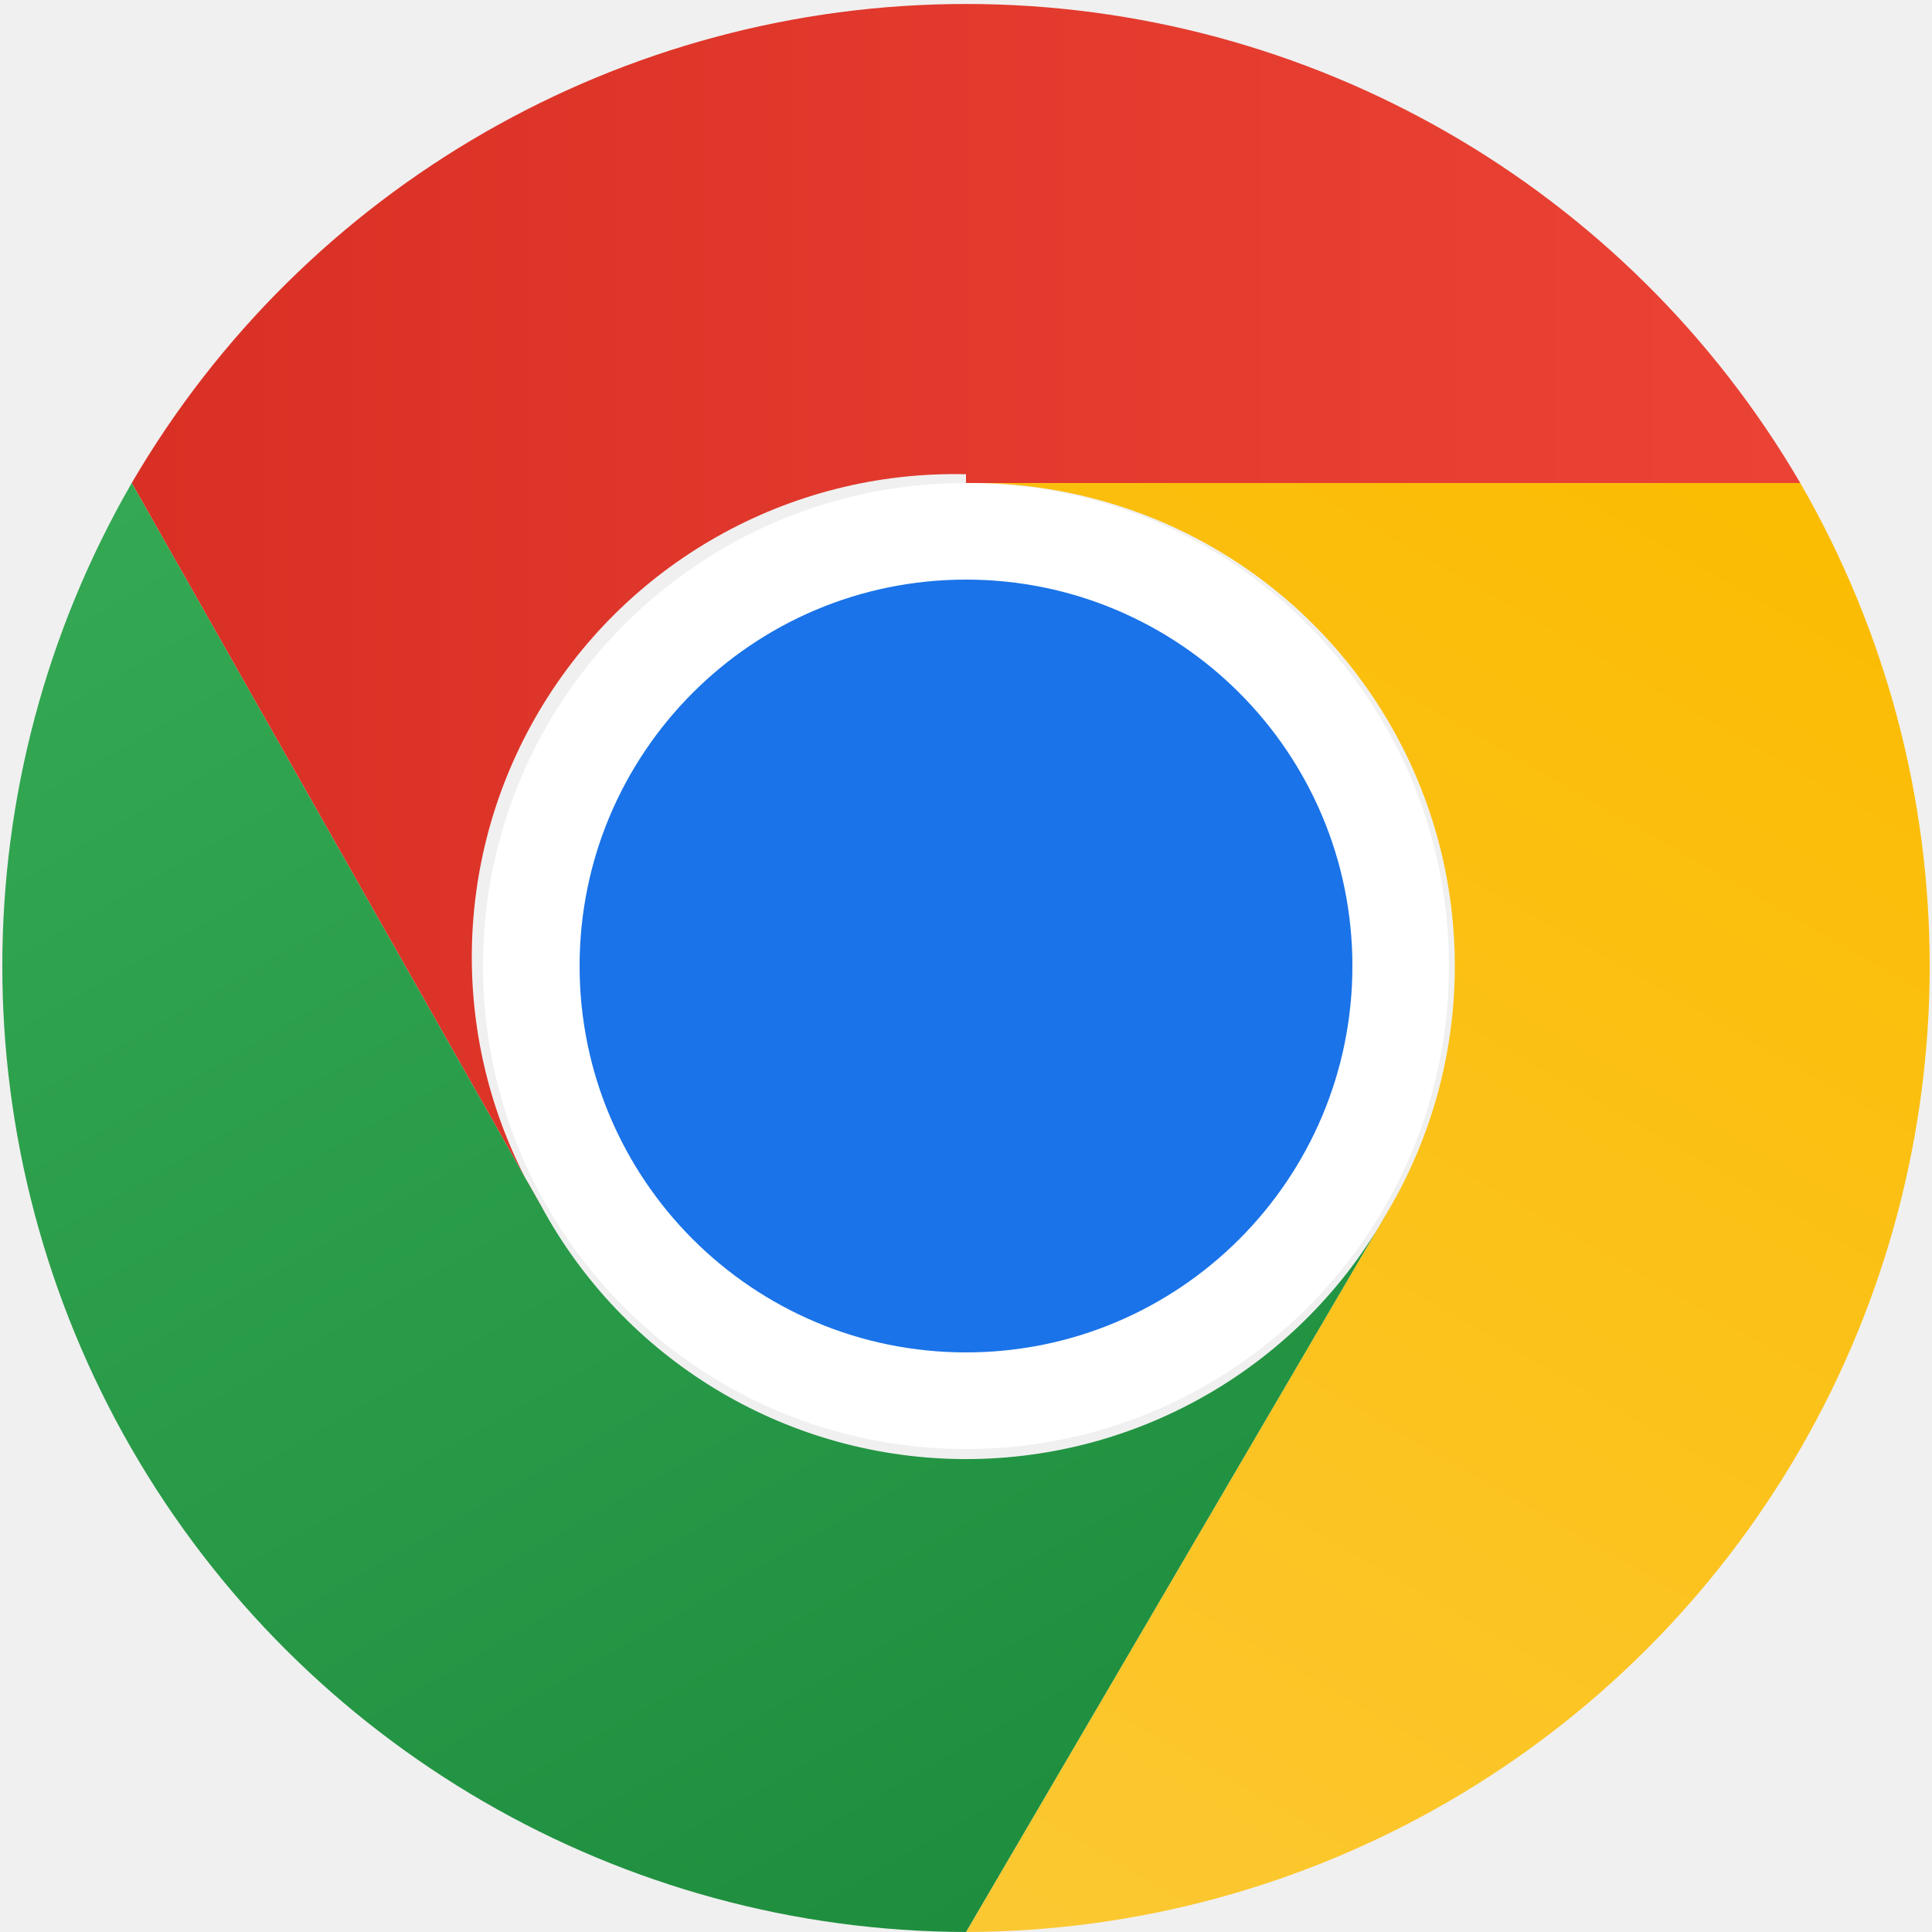
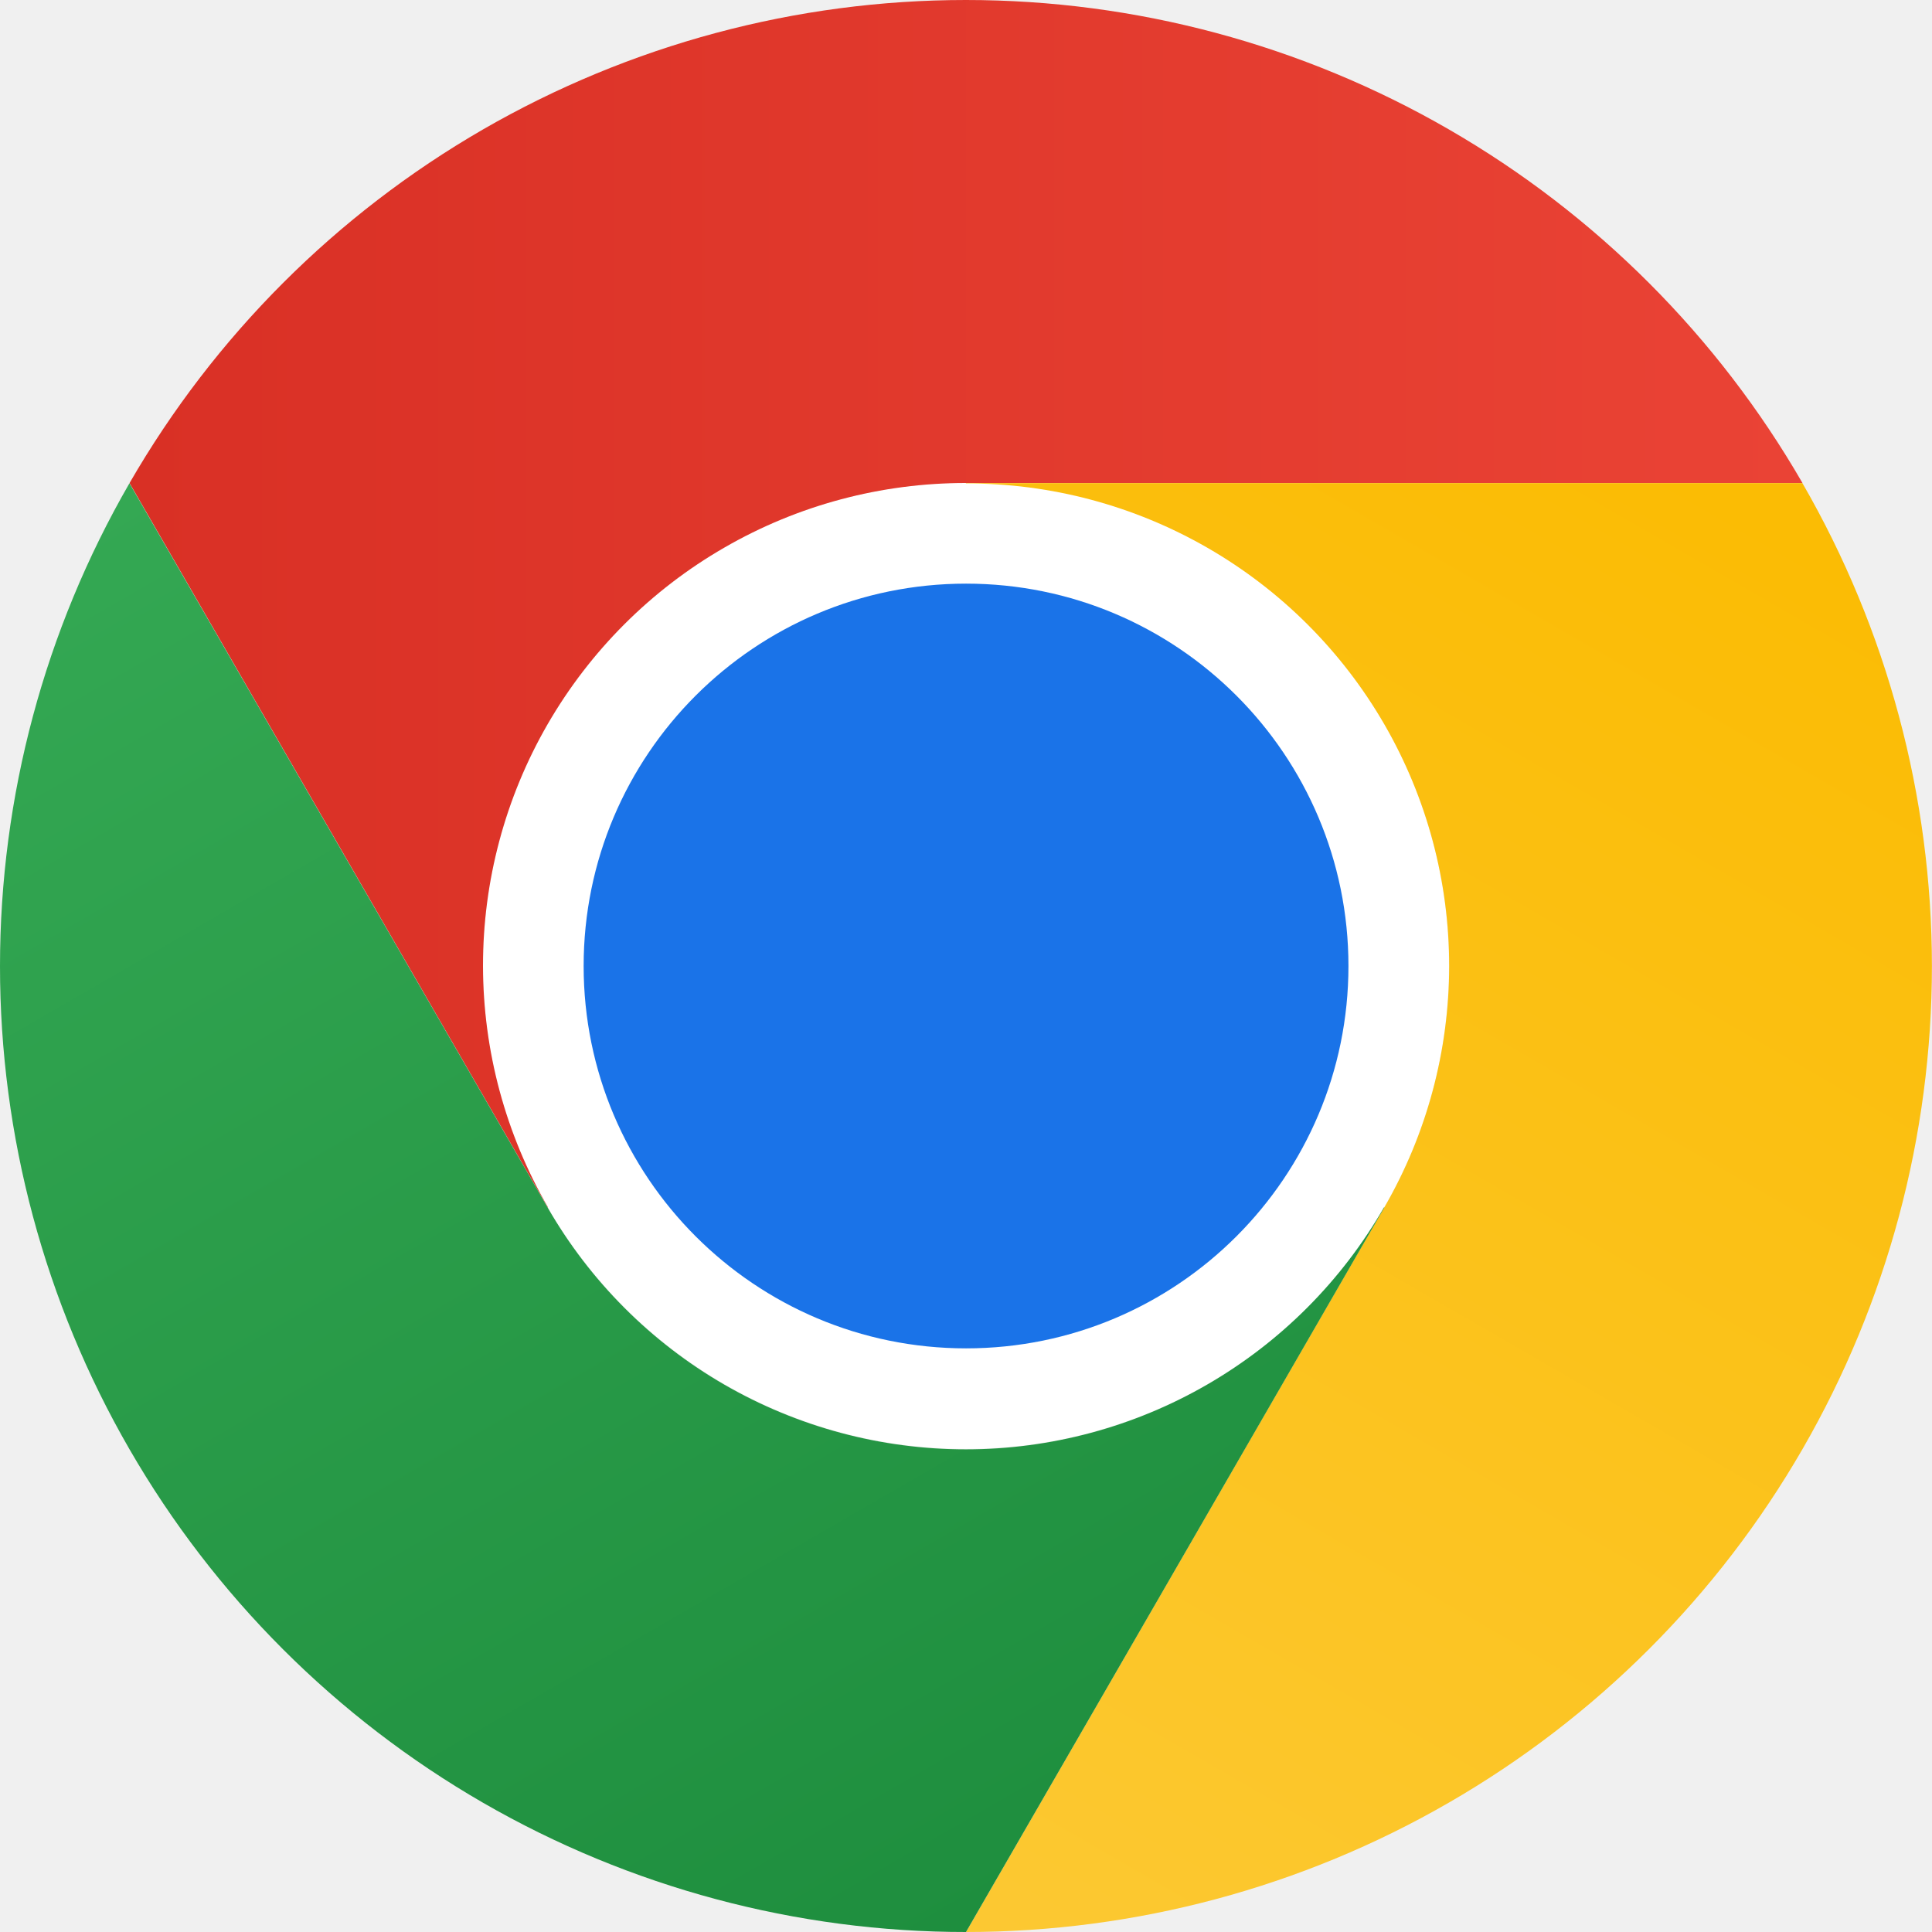
- <svg xmlns="http://www.w3.org/2000/svg" fill="none" viewBox="0 0 22 22">
-   <g clip-path="url(#a)">
-     <path fill="#fff" d="M11 16.5a5.5 5.5 0 1 0 0-11 5.5 5.5 0 0 0 0 11Z" />
-     <path fill="url(#b)" d="M11 5.5h9.5a11 11 0 0 0-19 0l4.7 8.3A5.5 5.5 0 0 1 11 5.4Z" />
-     <path fill="#1A73E8" d="M11 15.4a4.4 4.4 0 1 0 0-8.8 4.4 4.4 0 0 0 0 8.8Z" />
-     <path fill="url(#c)" d="M15.8 13.8 11 22a11 11 0 0 0 9.5-16.5H11a5.5 5.5 0 0 1 4.8 8.3Z" />
-     <path fill="url(#d)" d="M6.2 13.8 1.5 5.5A11 11 0 0 0 11 22l4.8-8.2a5.5 5.5 0 0 1-9.6 0Z" />
+ <svg xmlns="http://www.w3.org/2000/svg" width="22" height="22" viewBox="0 0 22 22" fill="none">
+   <g clip-path="url(#clip0_2393_17226)">
+     <path d="M11 16.498C14.038 16.498 16.5 14.036 16.5 10.998C16.5 7.96 14.038 5.498 11 5.498C7.962 5.498 5.5 7.96 5.5 10.998C5.5 14.036 7.962 16.498 11 16.498Z" fill="white" />
+     <path d="M11 5.5H20.525C19.56 3.828 18.171 2.439 16.499 1.474C14.827 0.508 12.93 -0 10.999 2.67758e-08C9.068 0 7.172 0.509 5.5 1.474C3.828 2.44 2.44 3.829 1.475 5.501L6.237 13.75L6.241 13.749C5.757 12.914 5.501 11.965 5.5 10.999C5.499 10.034 5.752 9.085 6.235 8.248C6.718 7.412 7.412 6.717 8.249 6.235C9.085 5.752 10.034 5.499 11 5.5Z" fill="url(#paint0_linear_2393_17226)" />
+     <path d="M11.001 15.354C13.405 15.354 15.355 13.404 15.355 11C15.355 8.595 13.405 6.646 11.001 6.646C8.596 6.646 6.646 8.595 6.646 11C6.646 13.404 8.596 15.354 11.001 15.354Z" fill="#1A73E8" />
+     <path d="M15.762 13.751L11 22C12.931 22 14.828 21.492 16.5 20.526C18.172 19.561 19.561 18.172 20.526 16.5C21.491 14.828 21.999 12.931 21.999 11C21.998 9.07 21.49 7.173 20.524 5.501H10.999L10.998 5.505C11.964 5.503 12.913 5.756 13.75 6.238C14.587 6.72 15.282 7.414 15.765 8.25C16.248 9.086 16.502 10.035 16.502 11.001C16.501 11.967 16.246 12.915 15.762 13.751Z" fill="url(#paint1_linear_2393_17226)" />
+     <path d="M6.237 13.752L1.474 5.503C0.508 7.175 7.19635e-05 9.072 7.63886e-09 11.002C-7.19482e-05 12.933 0.508 14.83 1.474 16.502C2.439 18.174 3.828 19.563 5.5 20.528C7.173 21.493 9.07 22.001 11 22L15.763 13.752L15.76 13.748C15.278 14.586 14.585 15.281 13.749 15.765C12.913 16.249 11.965 16.504 10.999 16.504C10.033 16.504 9.085 16.25 8.248 15.767C7.412 15.284 6.718 14.588 6.237 13.752Z" fill="url(#paint2_linear_2393_17226)" />
  </g>
  <defs>
-     <linearGradient id="b" x1="1.5" x2="20.5" y1="6.9" y2="6.9" gradientUnits="userSpaceOnUse">
+     <linearGradient id="paint0_linear_2393_17226" x1="1.475" y1="6.875" x2="20.525" y2="6.875" gradientUnits="userSpaceOnUse">
      <stop stop-color="#D93025" />
      <stop offset="1" stop-color="#EA4335" />
    </linearGradient>
-     <linearGradient id="c" x1="9.5" x2="19" y1="21.9" y2="5.4" gradientUnits="userSpaceOnUse">
+     <linearGradient id="paint1_linear_2393_17226" x1="9.497" y1="21.852" x2="19.022" y2="5.355" gradientUnits="userSpaceOnUse">
      <stop stop-color="#FCC934" />
      <stop offset="1" stop-color="#FBBC04" />
    </linearGradient>
-     <linearGradient id="d" x1="12.2" x2="2.7" y1="21.3" y2="4.8" gradientUnits="userSpaceOnUse">
+     <linearGradient id="paint2_linear_2393_17226" x1="12.19" y1="21.313" x2="2.665" y2="4.815" gradientUnits="userSpaceOnUse">
      <stop stop-color="#1E8E3E" />
      <stop offset="1" stop-color="#34A853" />
    </linearGradient>
-     <clipPath id="a">
-       <path fill="#fff" d="M0 0h22v22H0z" />
+     <clipPath id="clip0_2393_17226">
+       <rect width="22" height="22" fill="white" />
    </clipPath>
  </defs>
</svg>
